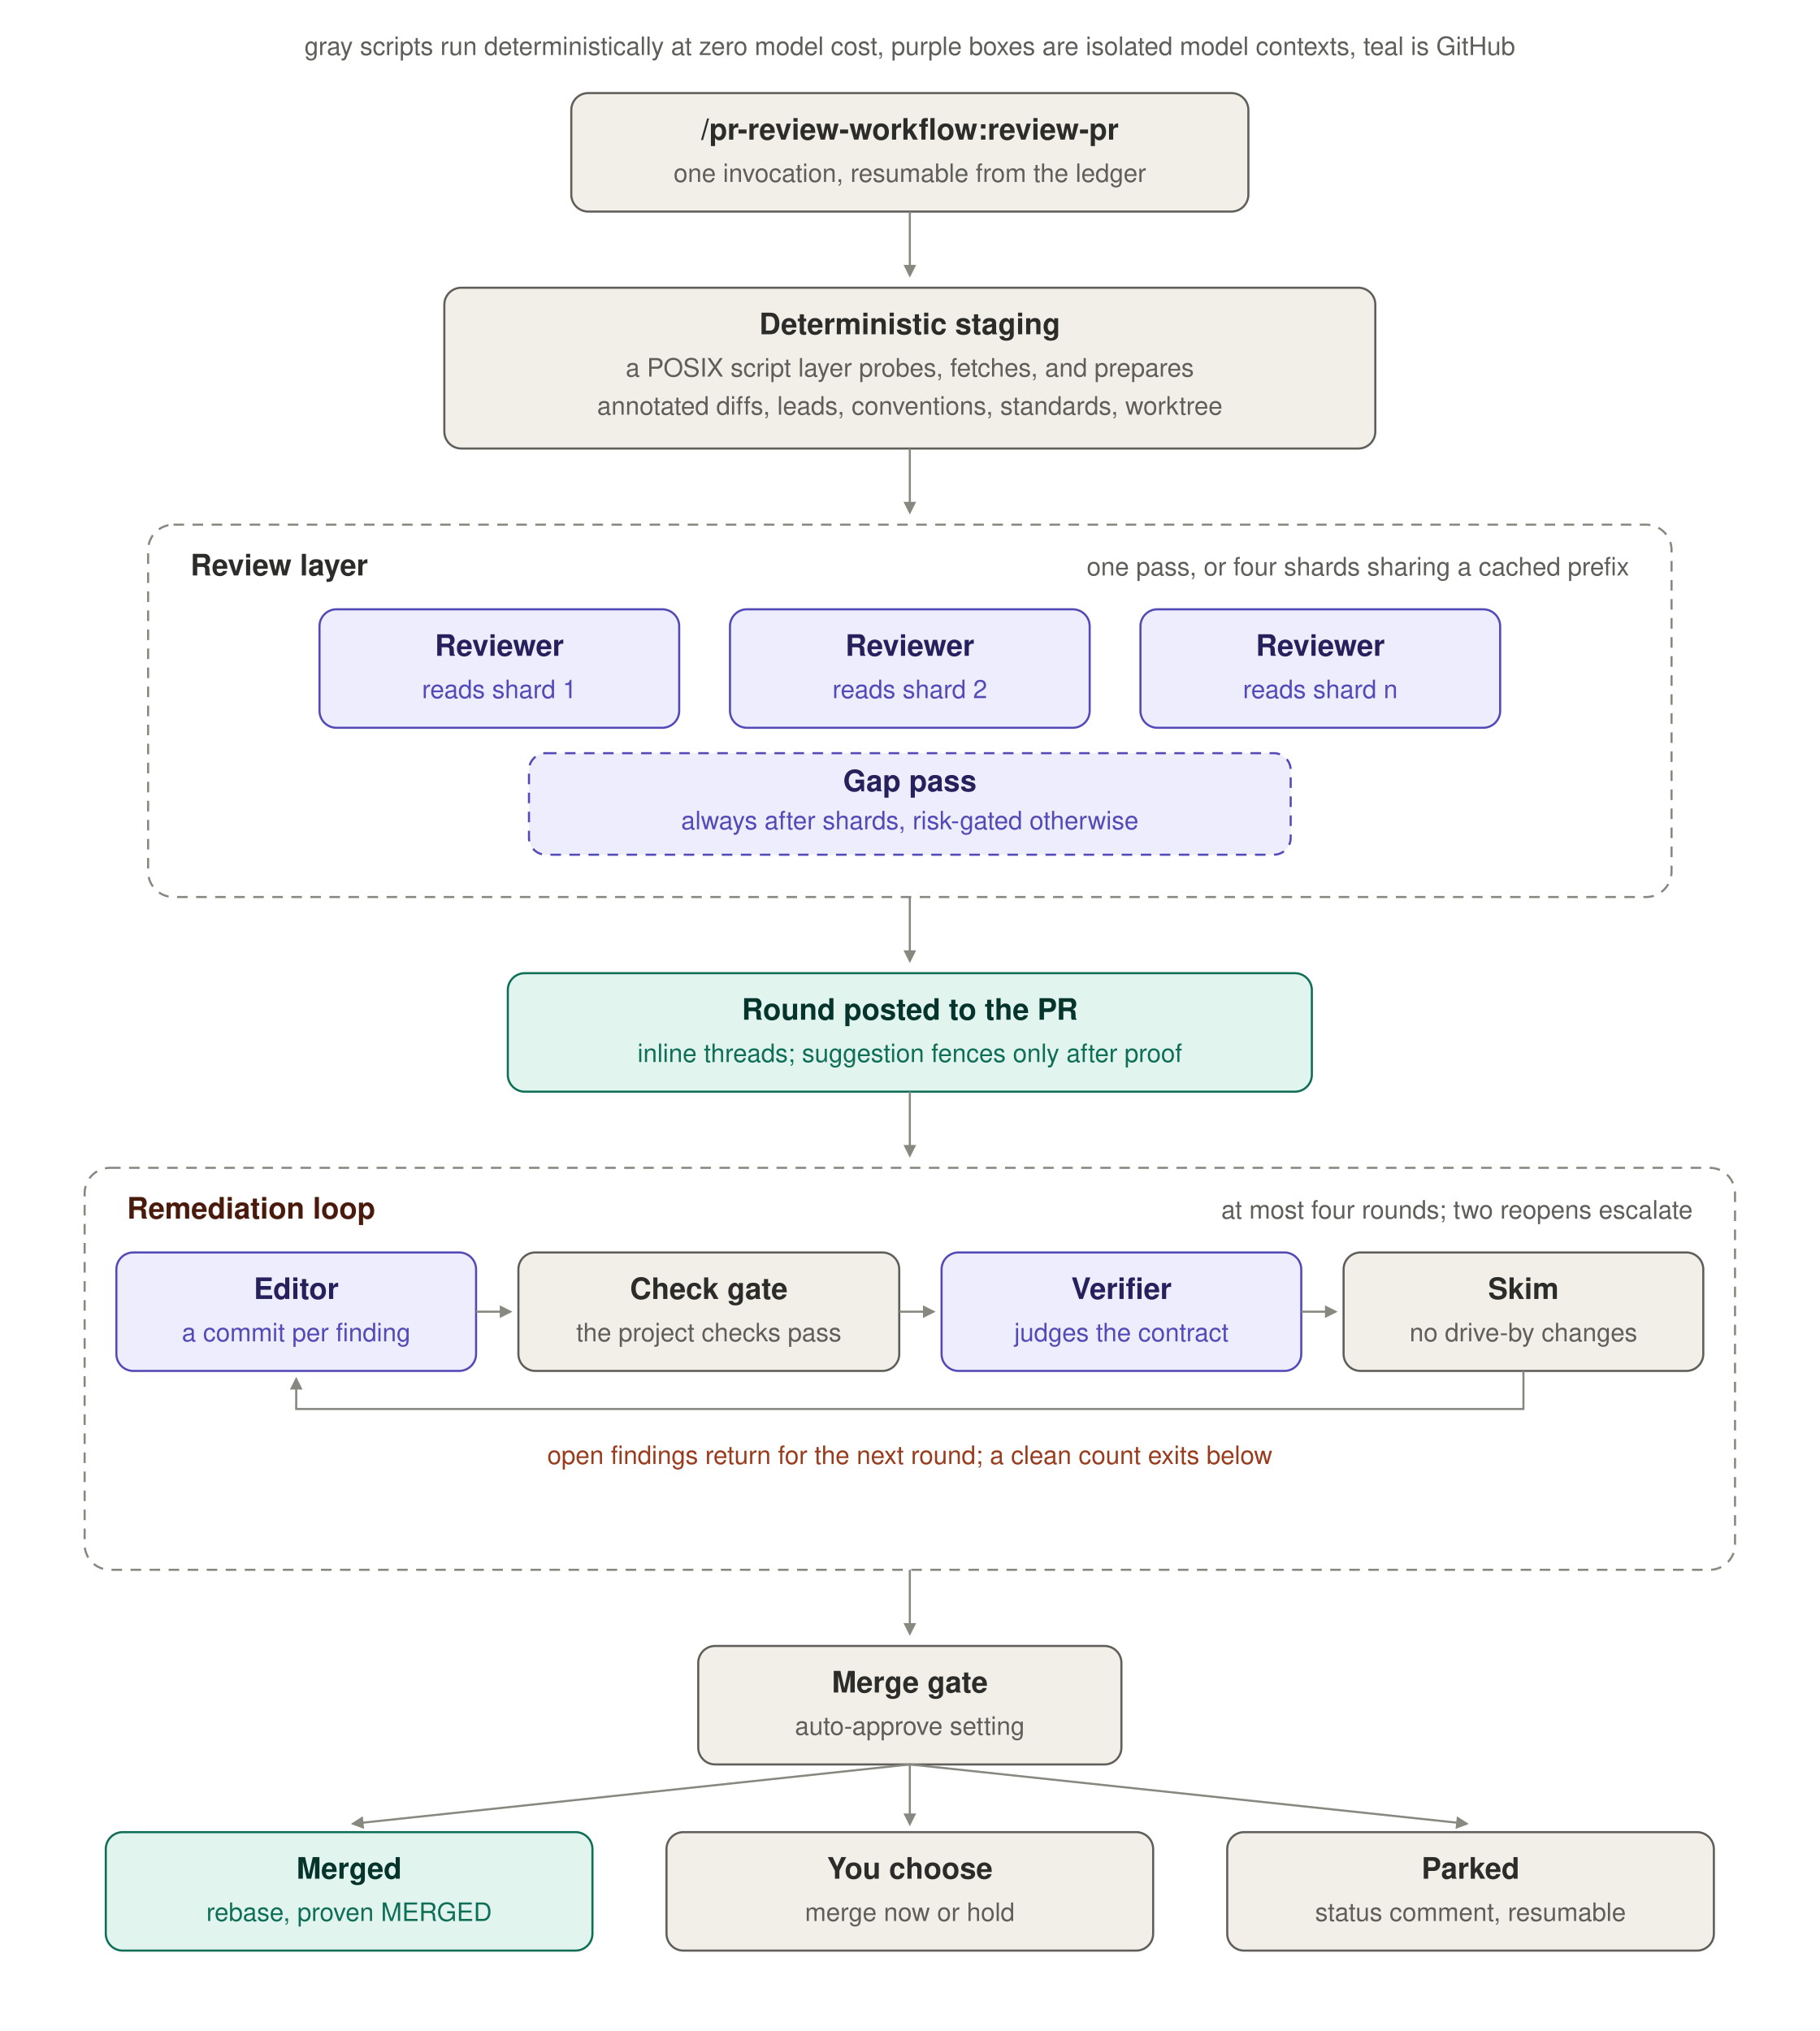
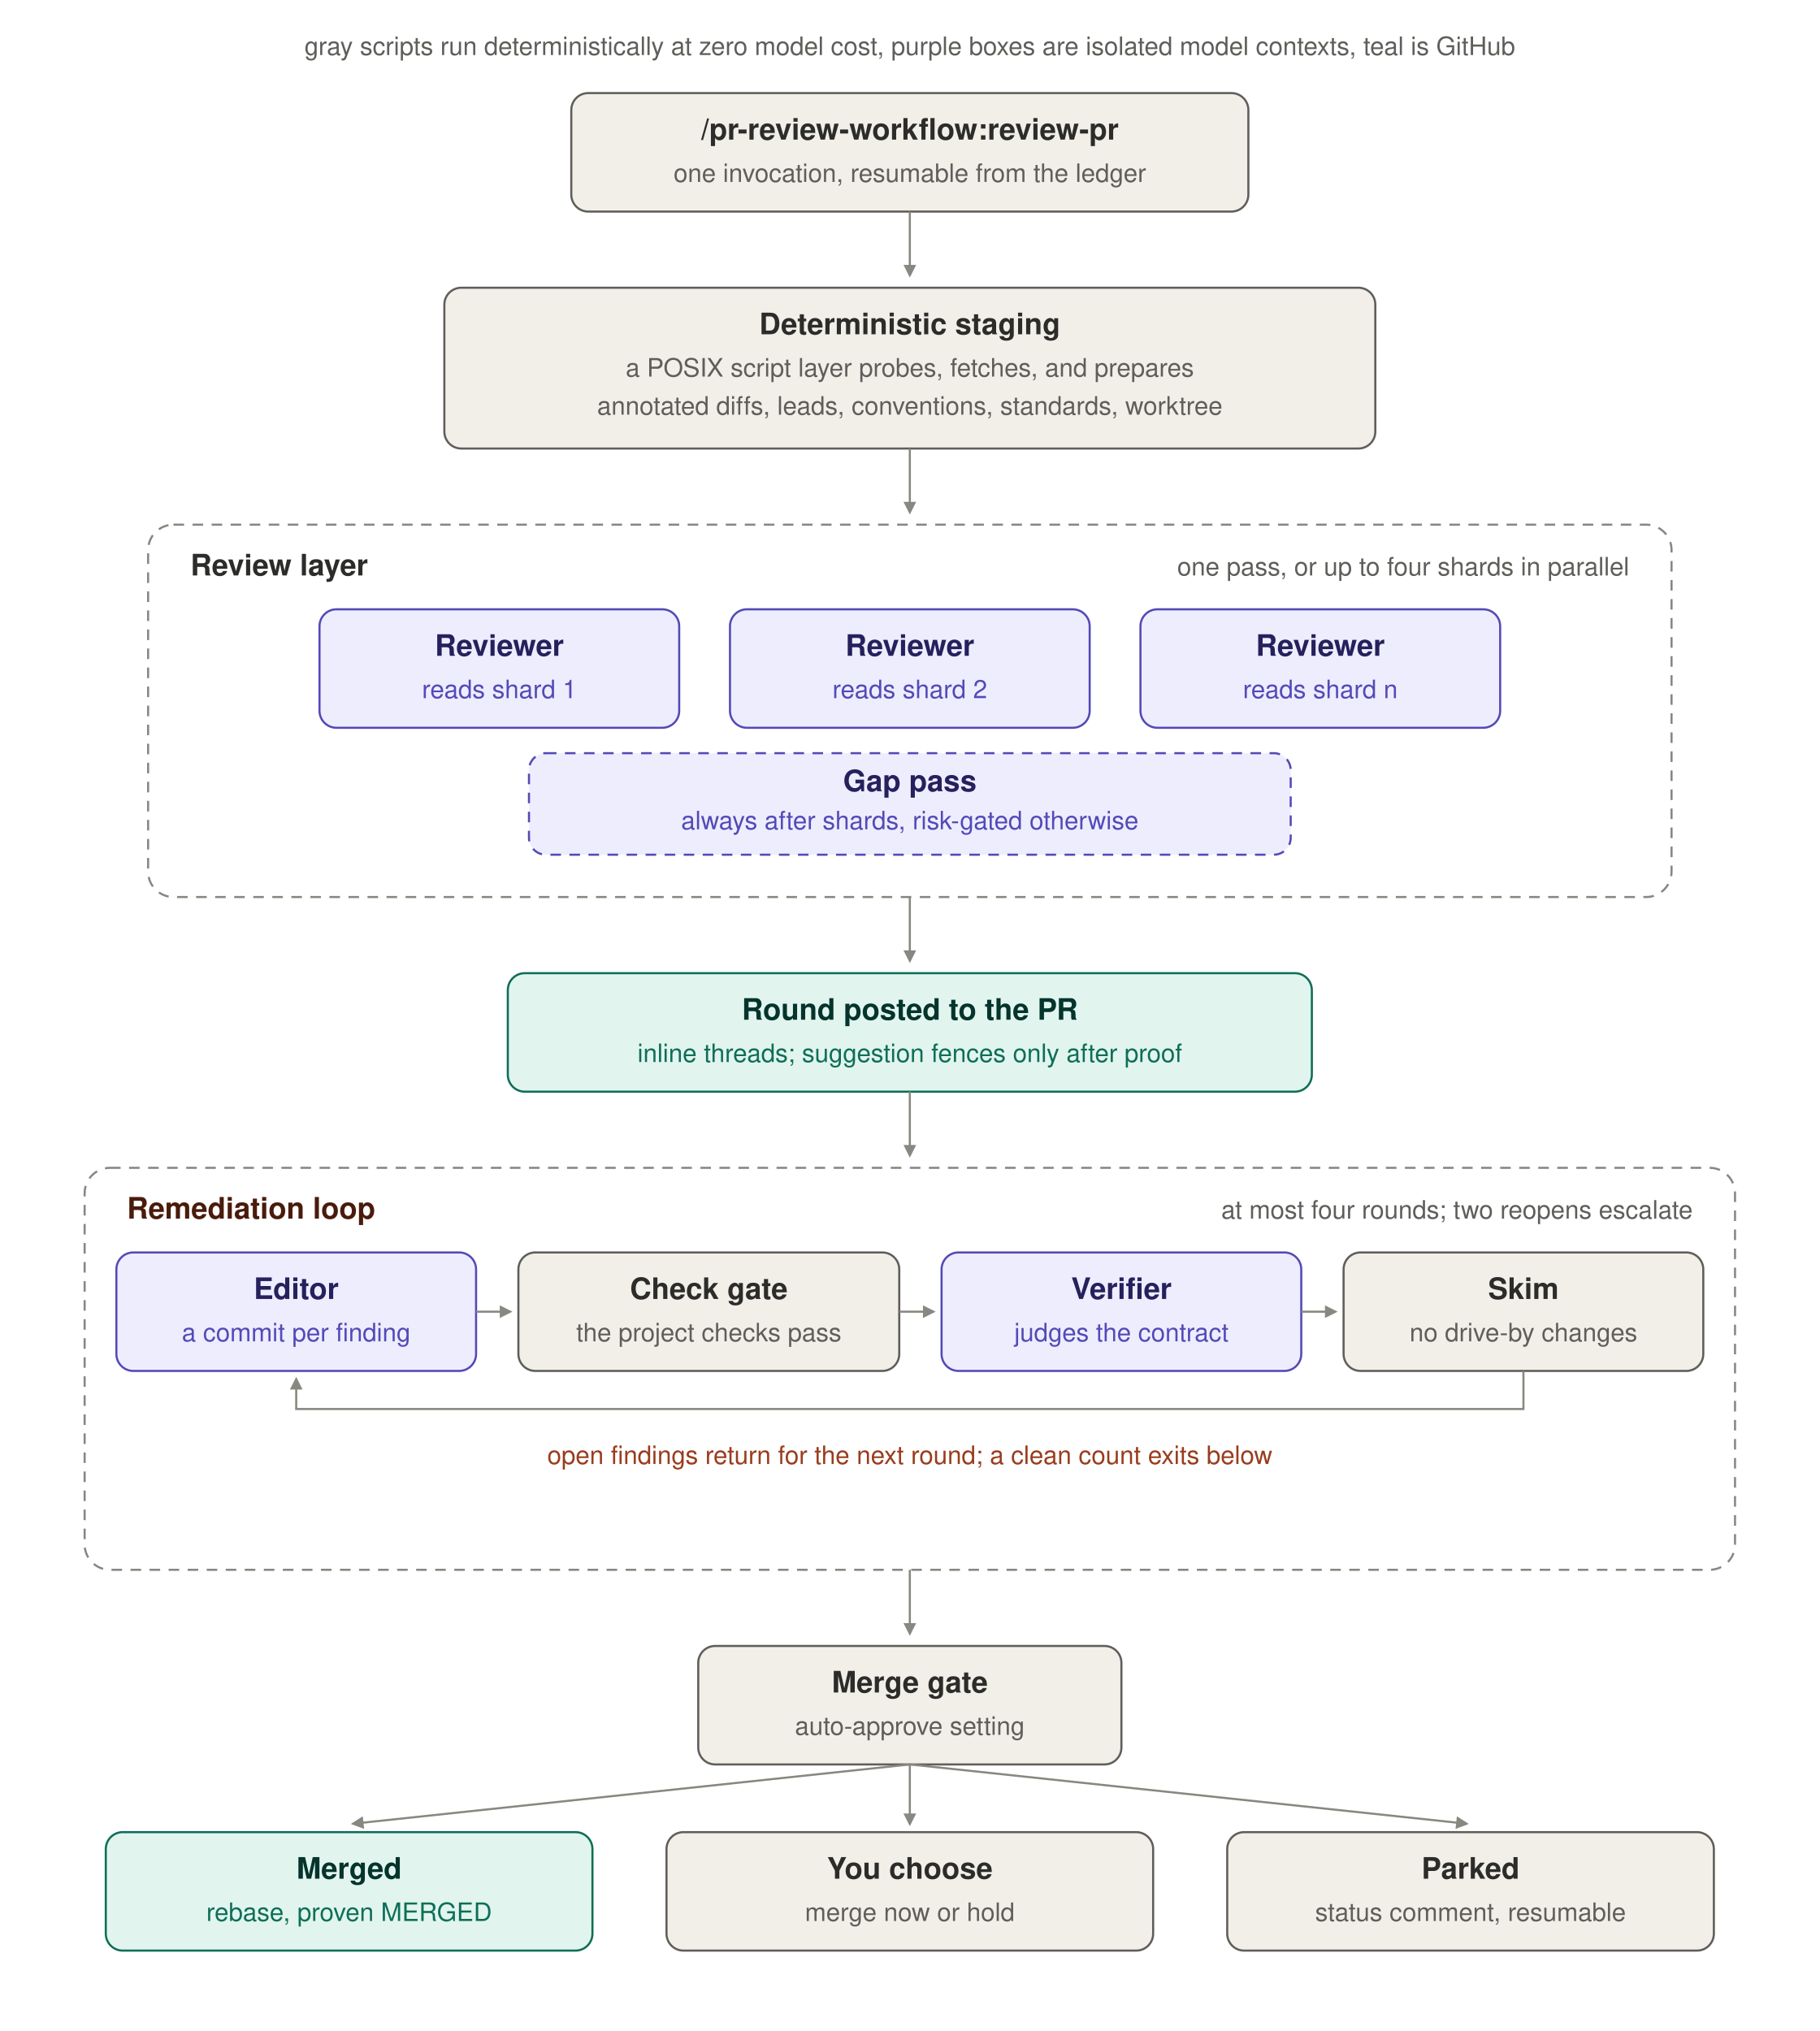
<svg xmlns="http://www.w3.org/2000/svg" viewBox="0 0 860 960" width="860" role="img" aria-labelledby="t d">
  <style>
text{font-family:-apple-system,'Segoe UI',Helvetica,Arial,sans-serif}
.th{font-size:14px;font-weight:600}.ts{font-size:12px}
.g{fill:#F1EFE8;stroke:#5F5E5A}.p{fill:#EEEDFE;stroke:#534AB7}.tl{fill:#E1F5EE;stroke:#0F6E56}.co{fill:#FAECE7;stroke:#993C1D}
.tg{fill:#2C2C2A}.tg2{fill:#5F5E5A}.tp{fill:#26215C}.tp2{fill:#534AB7}.tt{fill:#04342C}.tt2{fill:#0F6E56}.tc{fill:#4A1B0C}.tc2{fill:#993C1D}
.frame{fill:none;stroke:#888780}.ar{stroke:#888780;fill:none}.arh{fill:#888780}
@media (prefers-color-scheme:dark){
.g{fill:#444441;stroke:#B4B2A9}.p{fill:#3C3489;stroke:#AFA9EC}.tl{fill:#085041;stroke:#5DCAA5}.co{fill:#712B13;stroke:#F0997B}
.tg{fill:#F1EFE8}.tg2{fill:#D3D1C7}.tp{fill:#CECBF6}.tp2{fill:#AFA9EC}.tt{fill:#9FE1CB}.tt2{fill:#5DCAA5}.tc{fill:#F5C4B3}.tc2{fill:#F0997B}
.frame{stroke:#B4B2A9}.ar{stroke:#B4B2A9}.arh{fill:#B4B2A9}}
</style>
  <defs>
    <marker id="a" viewBox="0 0 10 10" refX="8" refY="5" markerWidth="6" markerHeight="6" orient="auto">
      <path class="arh" d="M0 0L10 5L0 10z" />
    </marker>
  </defs>
  <text class="ts tg2" x="430" y="26" text-anchor="middle">gray scripts run deterministically at zero model cost, purple boxes are isolated model contexts, teal is GitHub</text>
  <rect class="g" x="270" y="44" width="320" height="56" rx="8" />
  <text class="th tg" x="430" y="66" text-anchor="middle">/pr-review-workflow:review-pr</text>
  <text class="ts tg2" x="430" y="86" text-anchor="middle">one invocation, resumable from the ledger</text>
  <line class="ar" x1="430" y1="100" x2="430" y2="130" marker-end="url(#a)" />
  <rect class="g" x="210" y="136" width="440" height="76" rx="8" />
  <text class="th tg" x="430" y="158" text-anchor="middle">Deterministic staging</text>
  <text class="ts tg2" x="430" y="178" text-anchor="middle">a POSIX script layer probes, fetches, and prepares</text>
  <text class="ts tg2" x="430" y="196" text-anchor="middle">annotated diffs, leads, conventions, standards, worktree</text>
  <line class="ar" x1="430" y1="212" x2="430" y2="242" marker-end="url(#a)" />
  <rect class="frame" x="70" y="248" width="720" height="176" rx="12" stroke-dasharray="5 4" />
  <text class="th tg" x="90" y="272">Review layer</text>
-   <text class="ts tg2" x="770" y="272" text-anchor="end">one pass, or four shards sharing a cached prefix</text>
+   <text class="ts tg2" x="770" y="272" text-anchor="end">one pass, or up to four shards in parallel</text>
  <rect class="p" x="151" y="288" width="170" height="56" rx="8" />
  <text class="th tp" x="236" y="310" text-anchor="middle">Reviewer</text>
  <text class="ts tp2" x="236" y="330" text-anchor="middle">reads shard 1</text>
  <rect class="p" x="345" y="288" width="170" height="56" rx="8" />
  <text class="th tp" x="430" y="310" text-anchor="middle">Reviewer</text>
  <text class="ts tp2" x="430" y="330" text-anchor="middle">reads shard 2</text>
  <rect class="p" x="539" y="288" width="170" height="56" rx="8" />
  <text class="th tp" x="624" y="310" text-anchor="middle">Reviewer</text>
  <text class="ts tp2" x="624" y="330" text-anchor="middle">reads shard n</text>
  <rect class="p" x="250" y="356" width="360" height="48" rx="8" stroke-dasharray="5 4" />
  <text class="th tp" x="430" y="374" text-anchor="middle">Gap pass</text>
  <text class="ts tp2" x="430" y="392" text-anchor="middle">always after shards, risk-gated otherwise</text>
  <line class="ar" x1="430" y1="424" x2="430" y2="454" marker-end="url(#a)" />
  <rect class="tl" x="240" y="460" width="380" height="56" rx="8" />
  <text class="th tt" x="430" y="482" text-anchor="middle">Round posted to the PR</text>
  <text class="ts tt2" x="430" y="502" text-anchor="middle">inline threads; suggestion fences only after proof</text>
  <line class="ar" x1="430" y1="516" x2="430" y2="546" marker-end="url(#a)" />
  <rect class="frame" x="40" y="552" width="780" height="190" rx="12" stroke-dasharray="5 4" />
  <text class="th tc" x="60" y="576">Remediation loop</text>
  <text class="ts tg2" x="800" y="576" text-anchor="end">at most four rounds; two reopens escalate</text>
  <rect class="p" x="55" y="592" width="170" height="56" rx="8" />
  <text class="th tp" x="140" y="614" text-anchor="middle">Editor</text>
  <text class="ts tp2" x="140" y="634" text-anchor="middle">a commit per finding</text>
  <line class="ar" x1="225" y1="620" x2="241" y2="620" marker-end="url(#a)" />
  <rect class="g" x="245" y="592" width="180" height="56" rx="8" />
  <text class="th tg" x="335" y="614" text-anchor="middle">Check gate</text>
  <text class="ts tg2" x="335" y="634" text-anchor="middle">the project checks pass</text>
  <line class="ar" x1="425" y1="620" x2="441" y2="620" marker-end="url(#a)" />
  <rect class="p" x="445" y="592" width="170" height="56" rx="8" />
  <text class="th tp" x="530" y="614" text-anchor="middle">Verifier</text>
  <text class="ts tp2" x="530" y="634" text-anchor="middle">judges the contract</text>
  <line class="ar" x1="615" y1="620" x2="631" y2="620" marker-end="url(#a)" />
  <rect class="g" x="635" y="592" width="170" height="56" rx="8" />
  <text class="th tg" x="720" y="614" text-anchor="middle">Skim</text>
  <text class="ts tg2" x="720" y="634" text-anchor="middle">no drive-by changes</text>
  <path class="ar" d="M720 648V666H140V652" marker-end="url(#a)" />
  <text class="ts tc2" x="430" y="692" text-anchor="middle">open findings return for the next round; a clean count exits below</text>
  <line class="ar" x1="430" y1="742" x2="430" y2="772" marker-end="url(#a)" />
  <rect class="g" x="330" y="778" width="200" height="56" rx="8" />
  <text class="th tg" x="430" y="800" text-anchor="middle">Merge gate</text>
  <text class="ts tg2" x="430" y="820" text-anchor="middle">auto-approve setting</text>
  <line class="ar" x1="430" y1="834" x2="167" y2="862" marker-end="url(#a)" />
  <line class="ar" x1="430" y1="834" x2="430" y2="862" marker-end="url(#a)" />
  <line class="ar" x1="430" y1="834" x2="693" y2="862" marker-end="url(#a)" />
  <rect class="tl" x="50" y="866" width="230" height="56" rx="8" />
  <text class="th tt" x="165" y="888" text-anchor="middle">Merged</text>
  <text class="ts tt2" x="165" y="908" text-anchor="middle">rebase, proven MERGED</text>
  <rect class="g" x="315" y="866" width="230" height="56" rx="8" />
  <text class="th tg" x="430" y="888" text-anchor="middle">You choose</text>
  <text class="ts tg2" x="430" y="908" text-anchor="middle">merge now or hold</text>
  <rect class="g" x="580" y="866" width="230" height="56" rx="8" />
  <text class="th tg" x="695" y="888" text-anchor="middle">Parked</text>
  <text class="ts tg2" x="695" y="908" text-anchor="middle">status comment, resumable</text>
</svg>
